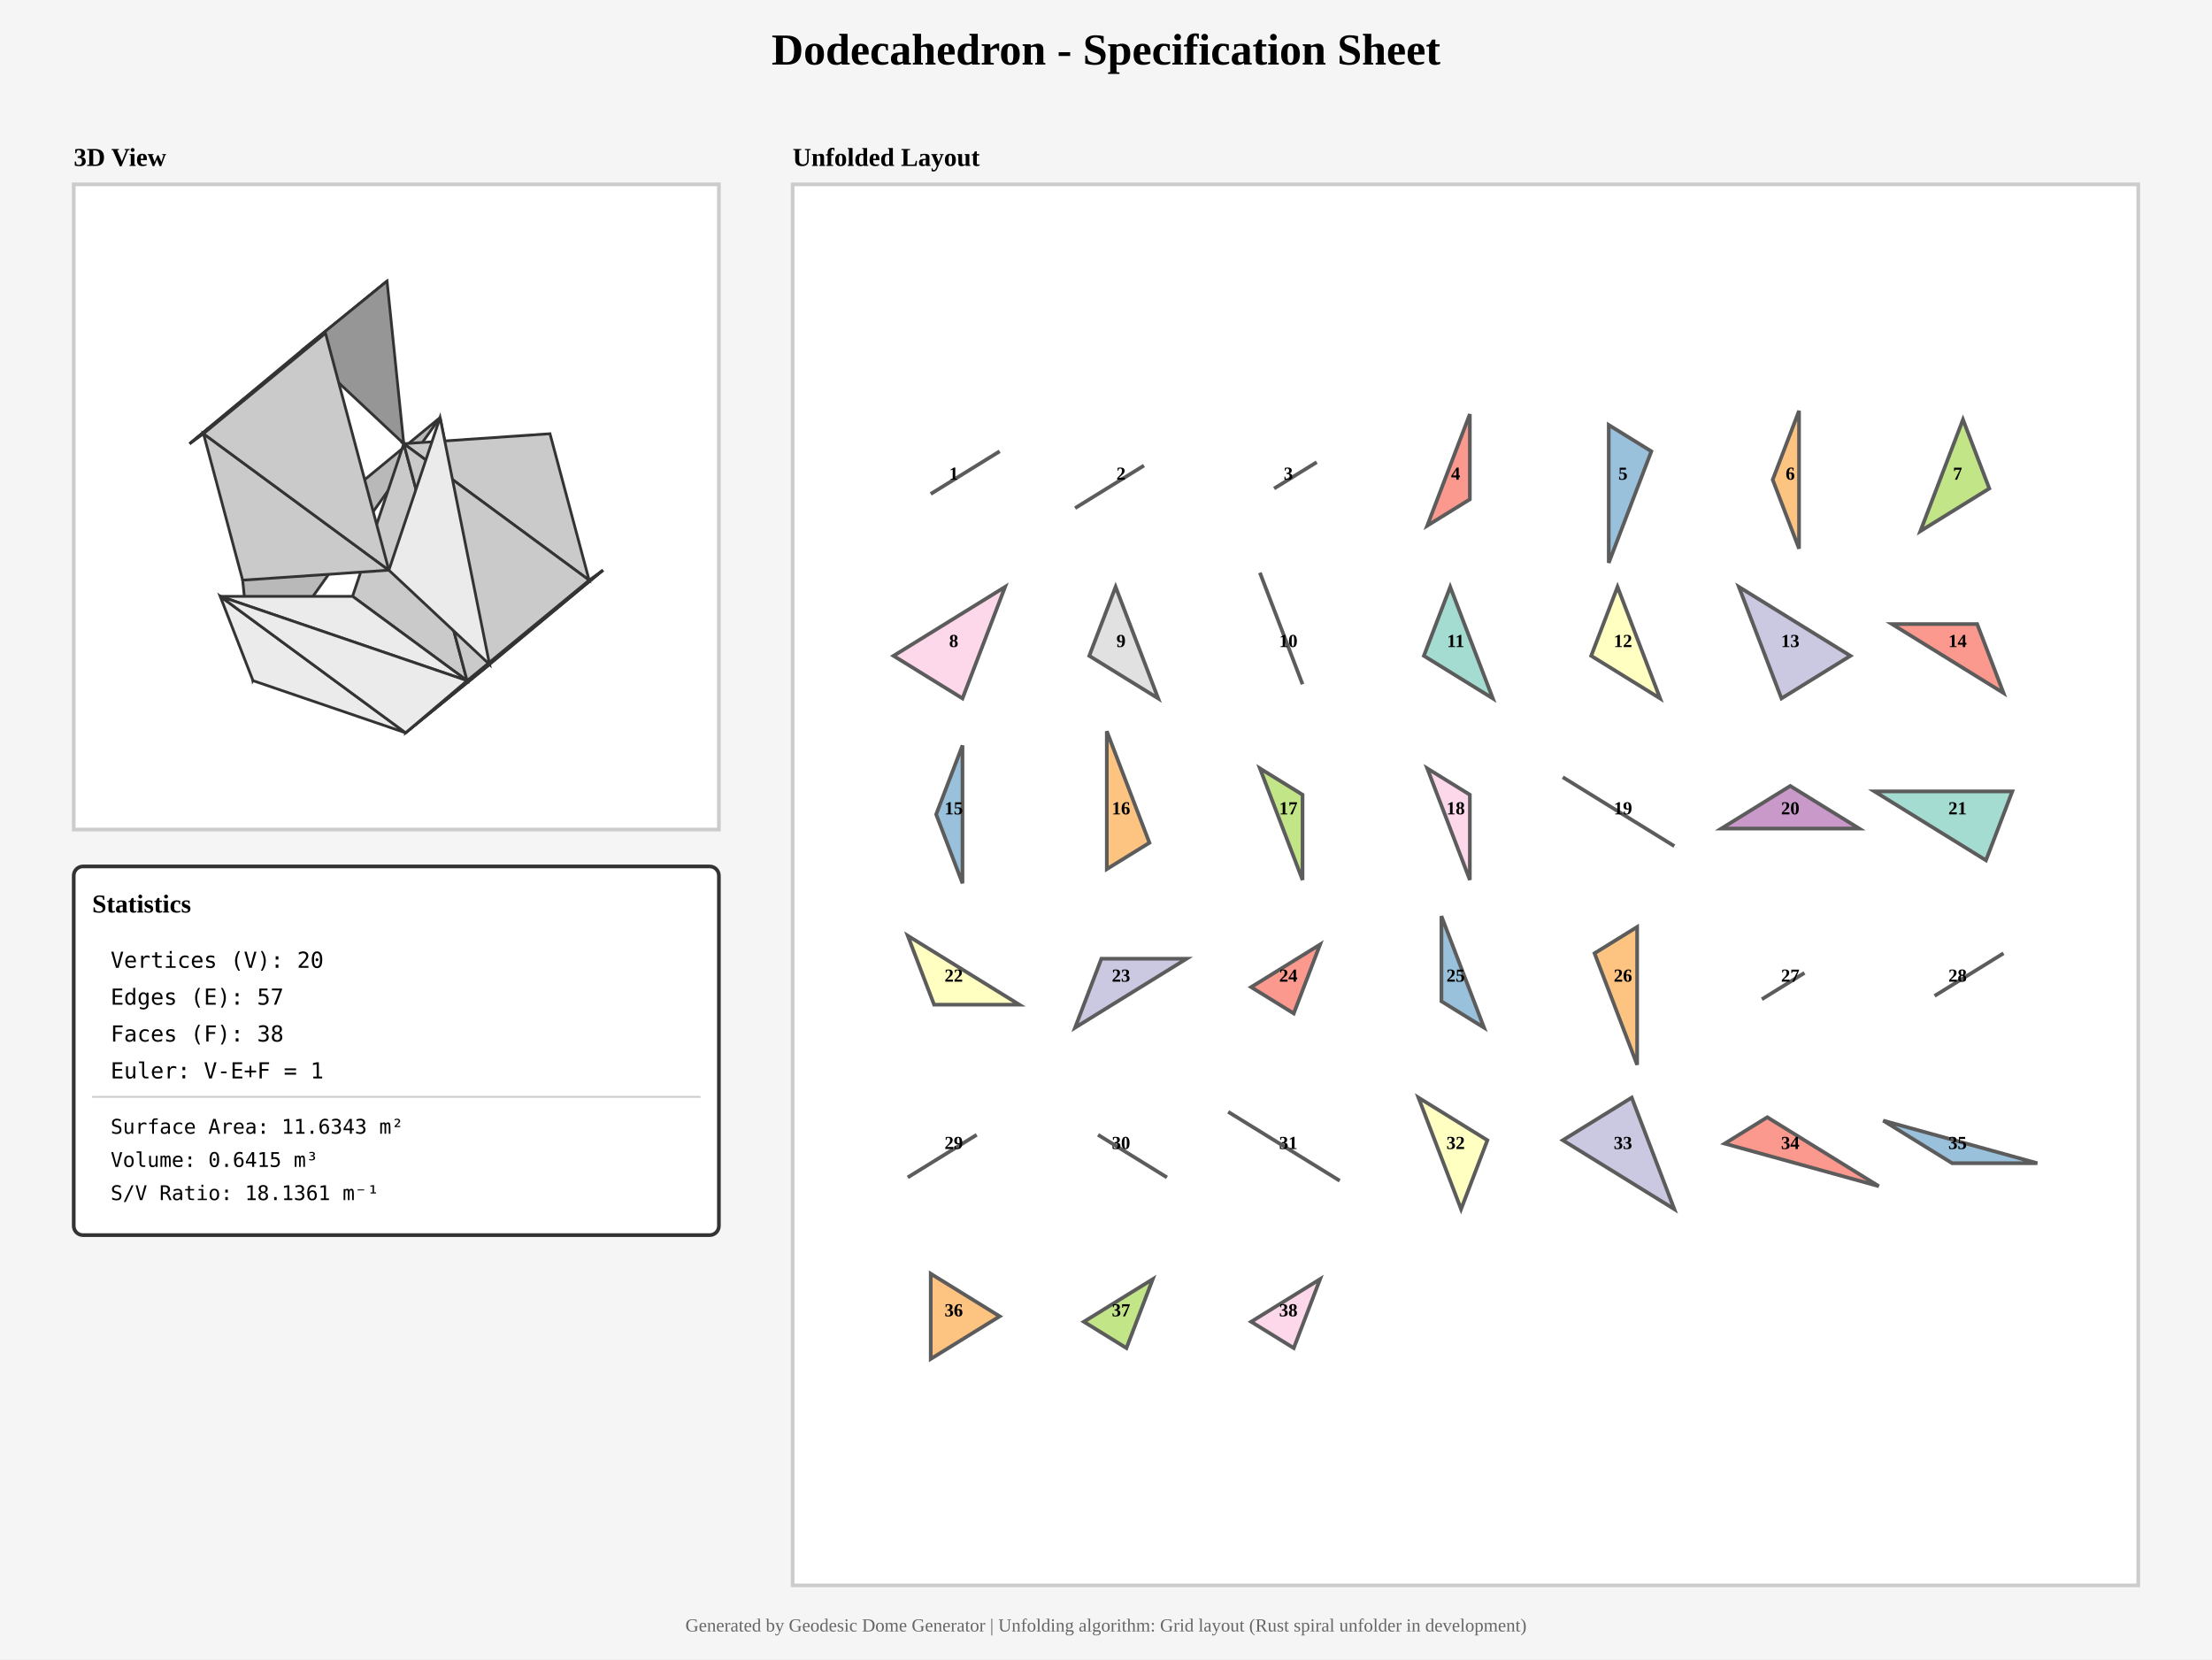
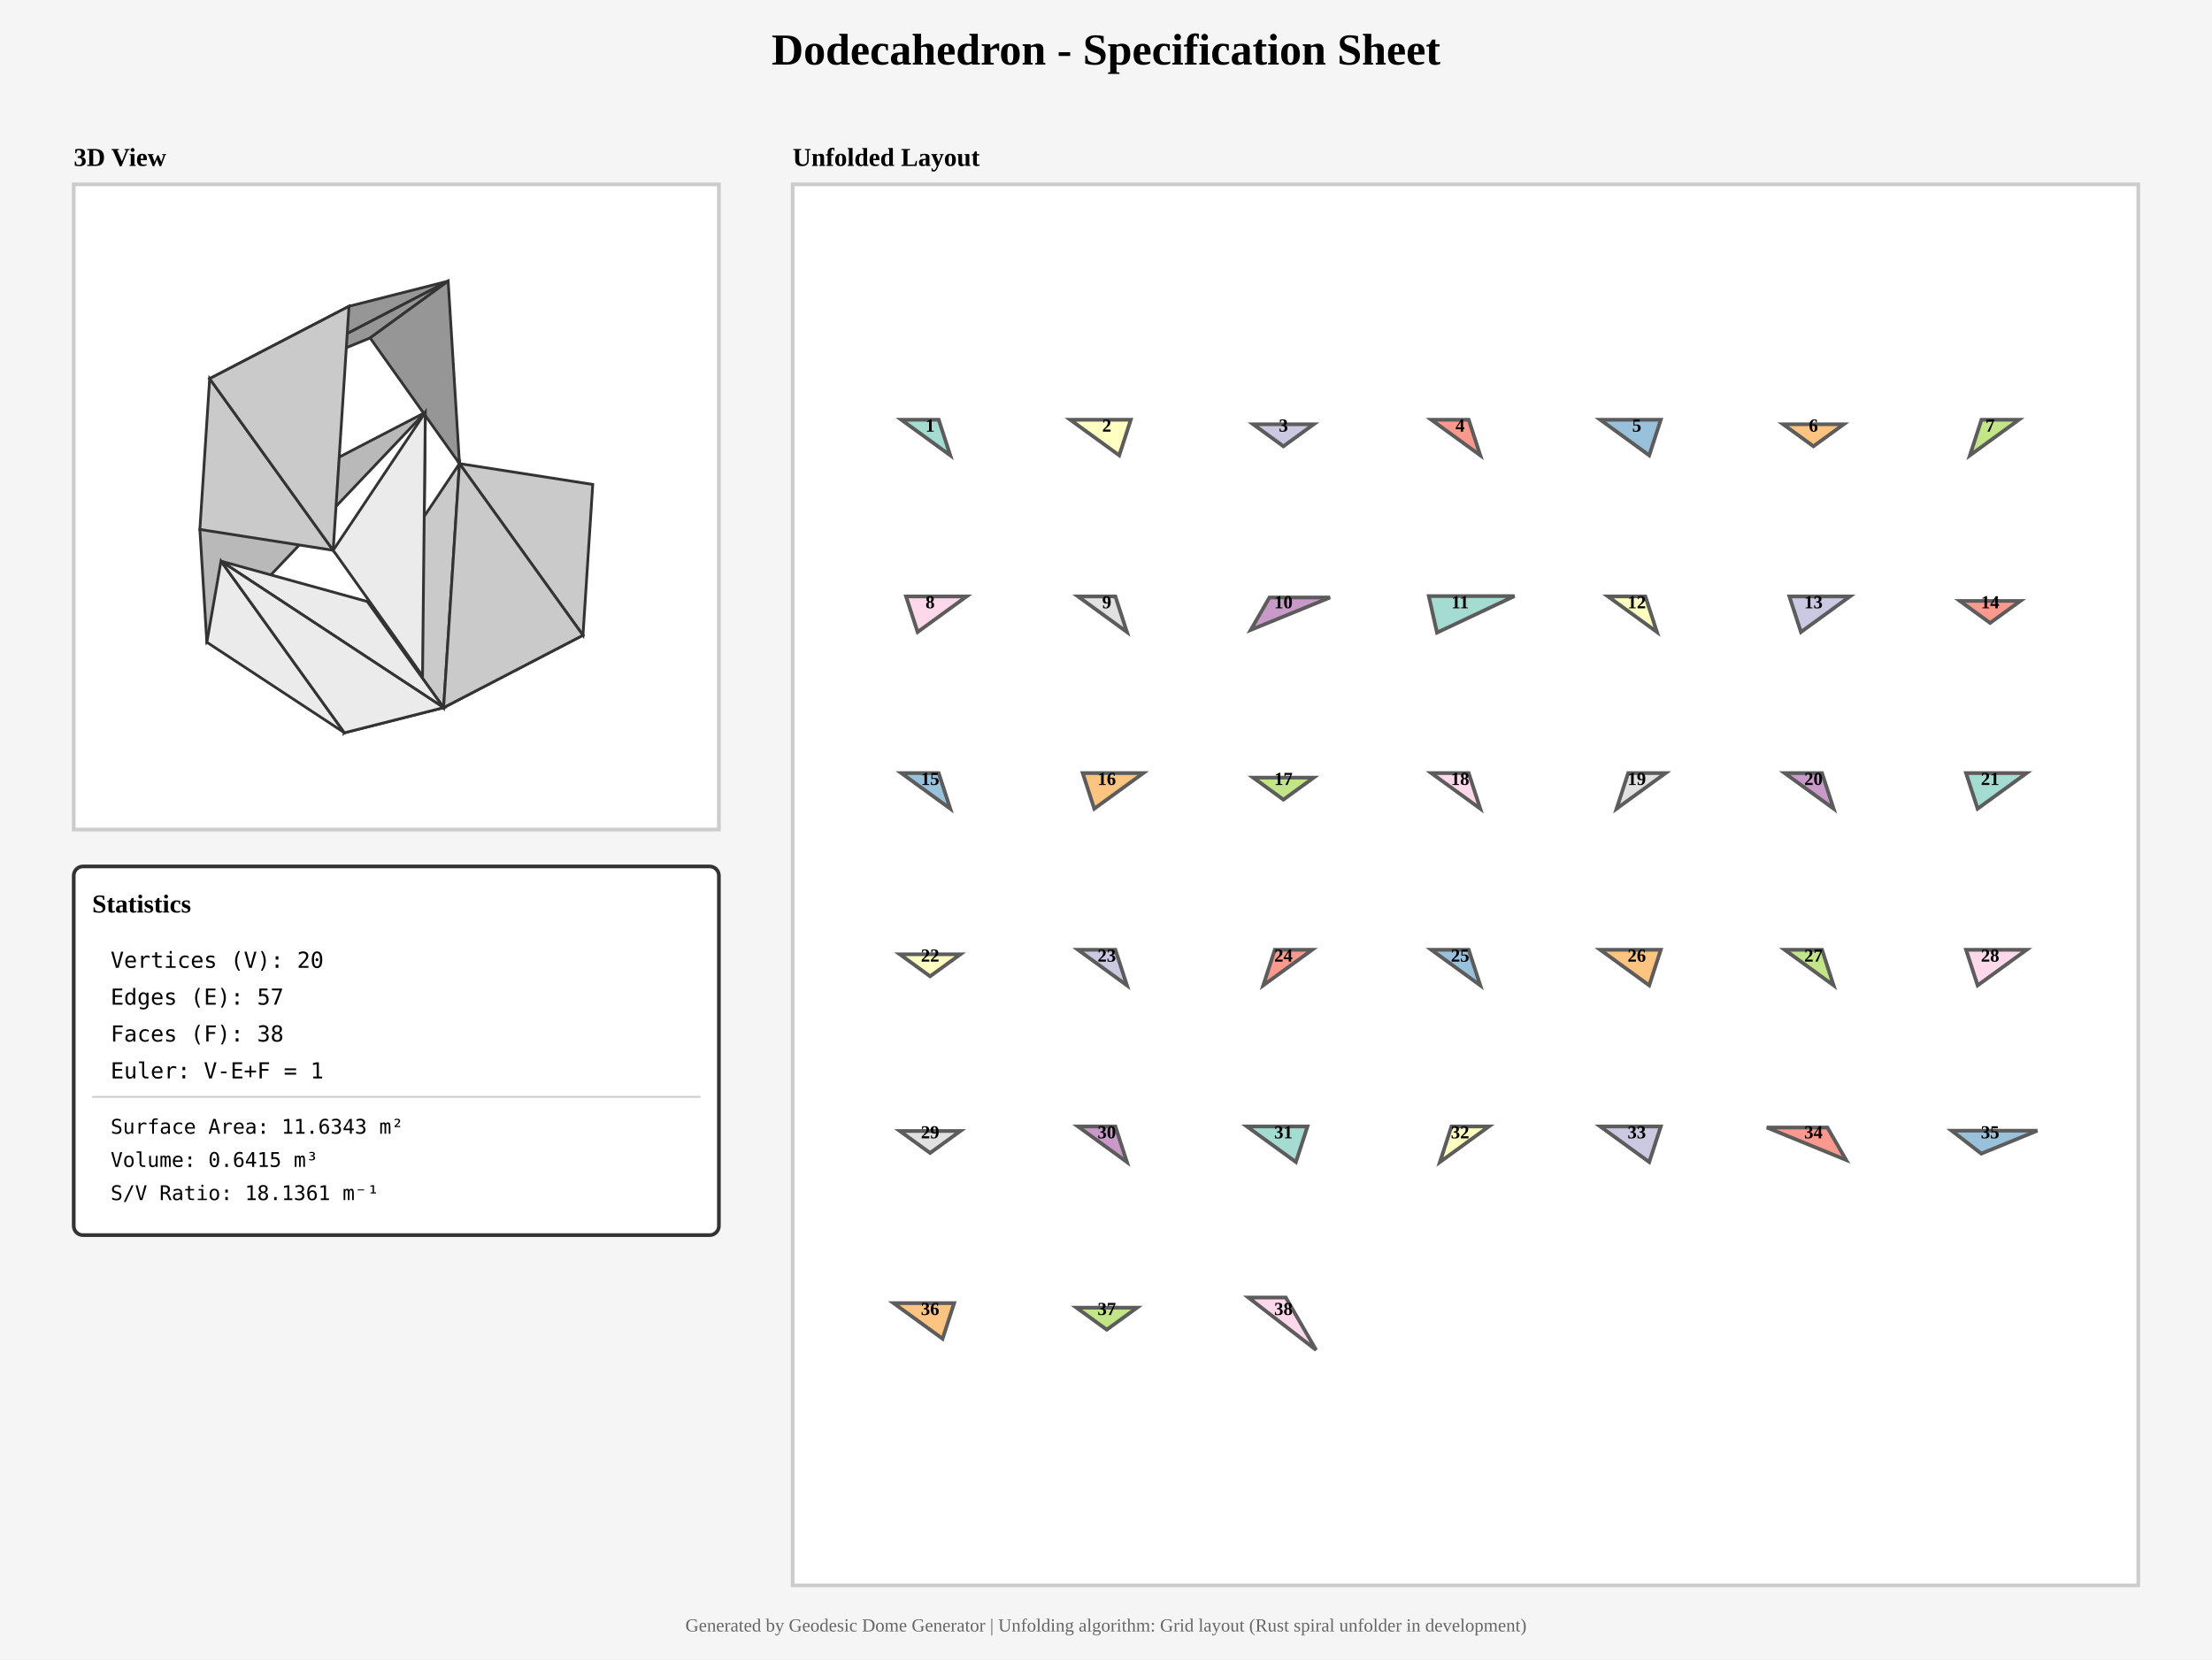
<svg xmlns="http://www.w3.org/2000/svg" width="1200" height="900">
  <rect width="1200" height="900" fill="#f5f5f5" />
  <text x="600.0" y="35" text-anchor="middle" font-size="24" font-weight="bold">Dodecahedron - Specification Sheet</text>
  <text x="40" y="90" font-size="14" font-weight="bold">3D View</text>
  <text x="430" y="90" font-size="14" font-weight="bold">Unfolded Layout</text>
  <rect x="40" y="100" width="350" height="350" fill="white" stroke="#ccc" stroke-width="2" />
-   <polygon points="327.13,309.30 265.59,360.46 220.03,397.50" fill="rgb(150,150,150)" stroke="#333" stroke-width="1.5" />
-   <polygon points="327.13,309.30 220.03,397.50 253.41,369.23" fill="rgb(150,150,150)" stroke="#333" stroke-width="1.5" />
-   <polygon points="327.13,309.30 253.41,369.23 319.60,314.72" fill="rgb(150,150,150)" stroke="#333" stroke-width="1.5" />
-   <polygon points="265.59,360.46 238.74,226.51 220.03,397.50" fill="rgb(150,150,150)" stroke="#333" stroke-width="1.5" />
-   <polygon points="176.59,180.77 110.40,235.28 102.87,240.70" fill="rgb(150,150,150)" stroke="#333" stroke-width="1.5" />
-   <polygon points="176.59,180.77 102.87,240.70 209.97,152.50" fill="rgb(150,150,150)" stroke="#333" stroke-width="1.5" />
-   <polygon points="209.97,152.50 102.87,240.70 164.41,189.54" fill="rgb(150,150,150)" stroke="#333" stroke-width="1.5" />
-   <polygon points="209.97,152.50 164.41,189.54 219.04,240.70" fill="rgb(150,150,150)" stroke="#333" stroke-width="1.5" />
-   <polygon points="137.25,369.23 131.64,314.72 238.74,226.51" fill="rgb(185,185,185)" stroke="#333" stroke-width="1.5" />
-   <polygon points="253.41,369.23 191.26,323.49 219.04,240.70" fill="rgb(202,202,202)" stroke="#333" stroke-width="1.5" />
-   <polygon points="210.96,309.30 131.64,314.72 110.40,235.28" fill="rgb(202,202,202)" stroke="#333" stroke-width="1.5" />
-   <polygon points="319.60,314.72 219.04,240.70 298.36,235.28" fill="rgb(202,202,202)" stroke="#333" stroke-width="1.5" />
-   <polygon points="253.41,369.23 219.04,240.70 319.60,314.72" fill="rgb(202,202,202)" stroke="#333" stroke-width="1.5" />
-   <polygon points="210.96,309.30 110.40,235.28 176.59,180.77" fill="rgb(202,202,202)" stroke="#333" stroke-width="1.5" />
-   <polygon points="253.41,369.23 119.46,323.49 191.26,323.49" fill="rgb(235,235,235)" stroke="#333" stroke-width="1.5" />
-   <polygon points="265.59,360.46 210.96,309.30 238.74,226.51" fill="rgb(235,235,235)" stroke="#333" stroke-width="1.5" />
-   <polygon points="220.03,397.50 137.25,369.23 119.46,323.49" fill="rgb(235,235,235)" stroke="#333" stroke-width="1.5" />
-   <polygon points="220.03,397.50 119.46,323.49 253.41,369.23" fill="rgb(235,235,235)" stroke="#333" stroke-width="1.5" />
+   <polygon points="309.18,333.98 229.22,366.67 186.87,397.50" fill="rgb(150,150,150)" stroke="#333" stroke-width="1.5" />
+   <polygon points="309.18,333.98 186.87,397.50 240.66,383.86" fill="rgb(150,150,150)" stroke="#333" stroke-width="1.5" />
+   <polygon points="309.18,333.98 240.66,383.86 316.26,344.60" fill="rgb(150,150,150)" stroke="#333" stroke-width="1.5" />
+   <polygon points="229.22,366.67 230.74,223.69 186.87,397.50" fill="rgb(150,150,150)" stroke="#333" stroke-width="1.5" />
+   <polygon points="189.34,166.14 113.74,205.40 120.82,216.02" fill="rgb(150,150,150)" stroke="#333" stroke-width="1.5" />
+   <polygon points="189.34,166.14 120.82,216.02 243.13,152.50" fill="rgb(150,150,150)" stroke="#333" stroke-width="1.5" />
+   <polygon points="243.13,152.50 120.82,216.02 200.78,183.33" fill="rgb(150,150,150)" stroke="#333" stroke-width="1.5" />
+   <polygon points="243.13,152.50 200.78,183.33 249.26,251.49" fill="rgb(150,150,150)" stroke="#333" stroke-width="1.5" />
+   <polygon points="112.22,348.39 108.43,287.21 230.74,223.69" fill="rgb(185,185,185)" stroke="#333" stroke-width="1.5" />
+   <polygon points="240.66,383.86 199.26,326.31 249.26,251.49" fill="rgb(202,202,202)" stroke="#333" stroke-width="1.5" />
+   <polygon points="180.74,298.51 108.43,287.21 113.74,205.40" fill="rgb(202,202,202)" stroke="#333" stroke-width="1.5" />
+   <polygon points="316.26,344.60 249.26,251.49 321.57,262.79" fill="rgb(202,202,202)" stroke="#333" stroke-width="1.5" />
+   <polygon points="240.66,383.86 249.26,251.49 316.26,344.60" fill="rgb(202,202,202)" stroke="#333" stroke-width="1.5" />
+   <polygon points="180.74,298.51 113.74,205.40 189.34,166.14" fill="rgb(202,202,202)" stroke="#333" stroke-width="1.5" />
+   <polygon points="240.66,383.86 119.88,304.39 199.26,326.31" fill="rgb(235,235,235)" stroke="#333" stroke-width="1.5" />
+   <polygon points="229.22,366.67 180.74,298.51 230.74,223.69" fill="rgb(235,235,235)" stroke="#333" stroke-width="1.5" />
+   <polygon points="186.87,397.50 112.22,348.39 119.88,304.39" fill="rgb(235,235,235)" stroke="#333" stroke-width="1.5" />
+   <polygon points="186.87,397.50 119.88,304.39 240.66,383.86" fill="rgb(235,235,235)" stroke="#333" stroke-width="1.5" />
  <rect x="40" y="470" width="350" height="200" fill="white" stroke="#333" stroke-width="2" rx="5" />
  <text x="50" y="495" font-size="14" font-weight="bold">Statistics</text>
  <text x="60" y="525" font-size="12" font-family="monospace">
    <tspan x="60" dy="0">Vertices (V): 20</tspan>
    <tspan x="60" dy="20">Edges (E): 57</tspan>
    <tspan x="60" dy="20">Faces (F): 38</tspan>
    <tspan x="60" dy="20">Euler: V-E+F = 1</tspan>
  </text>
  <line x1="50" y1="595" x2="380" y2="595" stroke="#ccc" stroke-width="1" />
  <text x="60" y="615" font-size="11" font-family="monospace">
    <tspan x="60" dy="0">Surface Area: 11.6343 m²</tspan>
    <tspan x="60" dy="18">Volume: 0.6415 m³</tspan>
    <tspan x="60" dy="18">S/V Ratio: 18.1361 m⁻¹</tspan>
  </text>
  <rect x="430" y="100" width="730" height="760" fill="white" stroke="#ccc" stroke-width="2" />
-   <polygon points="542.32,244.82 504.92,267.94 504.92,267.94" fill="#8dd3c7" stroke="#333" stroke-width="2" opacity="0.8" />
-   <text x="517.39" y="260.23" text-anchor="middle" font-size="10" font-weight="bold">1</text>
-   <polygon points="620.61,252.53 583.22,275.64 620.61,252.53" fill="#ffffb3" stroke="#333" stroke-width="2" opacity="0.8" />
-   <text x="608.15" y="260.23" text-anchor="middle" font-size="10" font-weight="bold">2</text>
-   <polygon points="691.21,264.99 691.21,264.99 714.32,250.71" fill="#bebada" stroke="#333" stroke-width="2" opacity="0.8" />
-   <text x="698.91" y="260.23" text-anchor="middle" font-size="10" font-weight="bold">3</text>
-   <polygon points="774.27,285.16 797.38,270.88 797.38,224.65" fill="#fb8072" stroke="#333" stroke-width="2" opacity="0.8" />
-   <text x="789.68" y="260.23" text-anchor="middle" font-size="10" font-weight="bold">4</text>
-   <polygon points="872.74,305.33 895.85,244.82 872.74,230.54" fill="#80b1d3" stroke="#333" stroke-width="2" opacity="0.8" />
-   <text x="880.44" y="260.23" text-anchor="middle" font-size="10" font-weight="bold">5</text>
-   <polygon points="975.97,297.63 975.97,222.84 961.68,260.23" fill="#fdb462" stroke="#333" stroke-width="2" opacity="0.8" />
-   <text x="971.20" y="260.23" text-anchor="middle" font-size="10" font-weight="bold">6</text>
-   <polygon points="1079.19,264.99 1064.91,227.60 1041.80,288.11" fill="#b3de69" stroke="#333" stroke-width="2" opacity="0.8" />
-   <text x="1061.97" y="260.23" text-anchor="middle" font-size="10" font-weight="bold">7</text>
-   <polygon points="522.15,378.87 545.26,318.36 484.75,355.76" fill="#fccde5" stroke="#333" stroke-width="2" opacity="0.8" />
-   <text x="517.39" y="351.00" text-anchor="middle" font-size="10" font-weight="bold">8</text>
-   <polygon points="628.32,378.87 590.92,355.76 605.21,318.36" fill="#d9d9d9" stroke="#333" stroke-width="2" opacity="0.8" />
-   <text x="608.15" y="351.00" text-anchor="middle" font-size="10" font-weight="bold">9</text>
-   <polygon points="706.62,371.17 683.50,310.66 706.62,371.17" fill="#bc80bd" stroke="#333" stroke-width="2" opacity="0.8" />
-   <text x="698.91" y="351.00" text-anchor="middle" font-size="10" font-weight="bold">10</text>
-   <polygon points="809.85,378.87 786.73,318.36 772.45,355.76" fill="#8dd3c7" stroke="#333" stroke-width="2" opacity="0.8" />
-   <text x="789.68" y="351.00" text-anchor="middle" font-size="10" font-weight="bold">11</text>
-   <polygon points="900.61,378.87 863.21,355.76 877.50,318.36" fill="#ffffb3" stroke="#333" stroke-width="2" opacity="0.8" />
-   <text x="880.44" y="351.00" text-anchor="middle" font-size="10" font-weight="bold">12</text>
-   <polygon points="966.44,378.87 943.33,318.36 1003.84,355.76" fill="#bebada" stroke="#333" stroke-width="2" opacity="0.8" />
-   <text x="971.20" y="351.00" text-anchor="middle" font-size="10" font-weight="bold">13</text>
-   <polygon points="1086.90,375.93 1026.39,338.53 1072.61,338.53" fill="#fb8072" stroke="#333" stroke-width="2" opacity="0.8" />
-   <text x="1061.97" y="351.00" text-anchor="middle" font-size="10" font-weight="bold">14</text>
-   <polygon points="522.15,479.16 507.86,441.76 522.15,404.36" fill="#80b1d3" stroke="#333" stroke-width="2" opacity="0.8" />
-   <text x="517.39" y="441.76" text-anchor="middle" font-size="10" font-weight="bold">15</text>
-   <polygon points="600.44,471.45 600.44,396.66 623.56,457.17" fill="#fdb462" stroke="#333" stroke-width="2" opacity="0.8" />
-   <text x="608.15" y="441.76" text-anchor="middle" font-size="10" font-weight="bold">16</text>
-   <polygon points="706.62,477.34 683.50,416.83 706.62,431.11" fill="#b3de69" stroke="#333" stroke-width="2" opacity="0.8" />
-   <text x="698.91" y="441.76" text-anchor="middle" font-size="10" font-weight="bold">17</text>
-   <polygon points="797.38,477.34 797.38,431.11 774.27,416.83" fill="#fccde5" stroke="#333" stroke-width="2" opacity="0.8" />
-   <text x="789.68" y="441.76" text-anchor="middle" font-size="10" font-weight="bold">18</text>
-   <polygon points="885.20,444.70 908.31,458.99 847.81,421.59" fill="#d9d9d9" stroke="#333" stroke-width="2" opacity="0.8" />
-   <text x="880.44" y="441.76" text-anchor="middle" font-size="10" font-weight="bold">19</text>
-   <polygon points="1008.60,449.46 971.20,426.35 933.81,449.46" fill="#bc80bd" stroke="#333" stroke-width="2" opacity="0.8" />
-   <text x="971.20" y="441.76" text-anchor="middle" font-size="10" font-weight="bold">20</text>
-   <polygon points="1091.66,429.29 1016.87,429.29 1077.38,466.69" fill="#8dd3c7" stroke="#333" stroke-width="2" opacity="0.8" />
-   <text x="1061.97" y="441.76" text-anchor="middle" font-size="10" font-weight="bold">21</text>
-   <polygon points="552.96,544.99 492.45,507.59 506.74,544.99" fill="#ffffb3" stroke="#333" stroke-width="2" opacity="0.8" />
-   <text x="517.39" y="532.52" text-anchor="middle" font-size="10" font-weight="bold">22</text>
-   <polygon points="643.73,520.06 597.50,520.06 583.22,557.46" fill="#bebada" stroke="#333" stroke-width="2" opacity="0.8" />
-   <text x="608.15" y="532.52" text-anchor="middle" font-size="10" font-weight="bold">23</text>
-   <polygon points="701.86,549.75 716.14,512.35 678.74,535.47" fill="#fb8072" stroke="#333" stroke-width="2" opacity="0.8" />
-   <text x="698.91" y="532.52" text-anchor="middle" font-size="10" font-weight="bold">24</text>
-   <polygon points="805.08,557.46 781.97,543.17 781.97,496.95" fill="#80b1d3" stroke="#333" stroke-width="2" opacity="0.8" />
-   <text x="789.68" y="532.52" text-anchor="middle" font-size="10" font-weight="bold">25</text>
-   <polygon points="888.14,577.62 865.03,517.12 888.14,502.83" fill="#fdb462" stroke="#333" stroke-width="2" opacity="0.8" />
-   <text x="880.44" y="532.52" text-anchor="middle" font-size="10" font-weight="bold">26</text>
-   <polygon points="978.91,527.76 955.80,542.05 978.91,527.76" fill="#b3de69" stroke="#333" stroke-width="2" opacity="0.8" />
-   <text x="971.20" y="532.52" text-anchor="middle" font-size="10" font-weight="bold">27</text>
-   <polygon points="1049.50,540.23 1049.50,540.23 1086.90,517.12" fill="#fccde5" stroke="#333" stroke-width="2" opacity="0.8" />
-   <text x="1061.97" y="532.52" text-anchor="middle" font-size="10" font-weight="bold">28</text>
-   <polygon points="529.85,615.58 492.45,638.70 529.85,615.58" fill="#d9d9d9" stroke="#333" stroke-width="2" opacity="0.8" />
-   <text x="517.39" y="623.29" text-anchor="middle" font-size="10" font-weight="bold">29</text>
-   <polygon points="595.68,615.58 595.68,615.58 633.08,638.70" fill="#bc80bd" stroke="#333" stroke-width="2" opacity="0.8" />
-   <text x="608.15" y="623.29" text-anchor="middle" font-size="10" font-weight="bold">30</text>
-   <polygon points="666.28,603.12 703.67,626.23 726.79,640.51" fill="#8dd3c7" stroke="#333" stroke-width="2" opacity="0.8" />
-   <text x="698.91" y="623.29" text-anchor="middle" font-size="10" font-weight="bold">31</text>
-   <polygon points="806.90,618.53 769.51,595.41 792.62,655.92" fill="#ffffb3" stroke="#333" stroke-width="2" opacity="0.8" />
-   <text x="789.68" y="623.29" text-anchor="middle" font-size="10" font-weight="bold">32</text>
-   <polygon points="908.31,655.92 885.20,595.41 847.81,618.53" fill="#bebada" stroke="#333" stroke-width="2" opacity="0.8" />
-   <text x="880.44" y="623.29" text-anchor="middle" font-size="10" font-weight="bold">33</text>
-   <polygon points="1019.25,643.46 958.74,606.06 935.63,620.35" fill="#fb8072" stroke="#333" stroke-width="2" opacity="0.8" />
-   <text x="971.20" y="623.29" text-anchor="middle" font-size="10" font-weight="bold">34</text>
-   <polygon points="1105.25,630.99 1021.63,607.88 1059.03,630.99" fill="#80b1d3" stroke="#333" stroke-width="2" opacity="0.8" />
-   <text x="1061.97" y="623.29" text-anchor="middle" font-size="10" font-weight="bold">35</text>
-   <polygon points="542.32,714.05 504.92,690.94 504.92,737.16" fill="#fdb462" stroke="#333" stroke-width="2" opacity="0.8" />
-   <text x="517.39" y="714.05" text-anchor="middle" font-size="10" font-weight="bold">36</text>
-   <polygon points="625.38,693.88 587.98,716.99 611.09,731.28" fill="#b3de69" stroke="#333" stroke-width="2" opacity="0.8" />
-   <text x="608.15" y="714.05" text-anchor="middle" font-size="10" font-weight="bold">37</text>
-   <polygon points="701.86,731.28 678.74,716.99 716.14,693.88" fill="#fccde5" stroke="#333" stroke-width="2" opacity="0.8" />
-   <text x="698.91" y="714.05" text-anchor="middle" font-size="10" font-weight="bold">38</text>
+   <polygon points="488.93,227.69 509.25,227.69 515.52,247.01" fill="#8dd3c7" stroke="#333" stroke-width="2" opacity="0.8" />
+   <text x="504.57" y="234.13" text-anchor="middle" font-size="10" font-weight="bold">1</text>
+   <polygon points="580.59,227.69 613.46,227.69 607.18,247.01" fill="#ffffb3" stroke="#333" stroke-width="2" opacity="0.8" />
+   <text x="600.41" y="234.13" text-anchor="middle" font-size="10" font-weight="bold">2</text>
+   <polygon points="679.82,230.15 712.68,230.15 696.25,242.09" fill="#bebada" stroke="#333" stroke-width="2" opacity="0.8" />
+   <text x="696.25" y="234.13" text-anchor="middle" font-size="10" font-weight="bold">3</text>
+   <polygon points="776.46,227.69 796.77,227.69 803.05,247.01" fill="#fb8072" stroke="#333" stroke-width="2" opacity="0.8" />
+   <text x="792.09" y="234.13" text-anchor="middle" font-size="10" font-weight="bold">4</text>
+   <polygon points="868.12,227.69 900.98,227.69 894.70,247.01" fill="#80b1d3" stroke="#333" stroke-width="2" opacity="0.8" />
+   <text x="887.93" y="234.13" text-anchor="middle" font-size="10" font-weight="bold">5</text>
+   <polygon points="967.34,230.15 1000.21,230.15 983.78,242.09" fill="#fdb462" stroke="#333" stroke-width="2" opacity="0.8" />
+   <text x="983.78" y="234.13" text-anchor="middle" font-size="10" font-weight="bold">6</text>
+   <polygon points="1074.94,227.69 1095.25,227.69 1068.66,247.01" fill="#b3de69" stroke="#333" stroke-width="2" opacity="0.8" />
+   <text x="1079.62" y="234.13" text-anchor="middle" font-size="10" font-weight="bold">7</text>
+   <polygon points="491.52,323.53 524.38,323.53 497.80,342.85" fill="#fccde5" stroke="#333" stroke-width="2" opacity="0.8" />
+   <text x="504.57" y="329.97" text-anchor="middle" font-size="10" font-weight="bold">8</text>
+   <polygon points="584.78,323.53 605.09,323.53 611.36,342.85" fill="#d9d9d9" stroke="#333" stroke-width="2" opacity="0.8" />
+   <text x="600.41" y="329.97" text-anchor="middle" font-size="10" font-weight="bold">9</text>
+   <polygon points="688.68,324.11 721.55,324.11 678.53,341.70" fill="#bc80bd" stroke="#333" stroke-width="2" opacity="0.8" />
+   <text x="696.25" y="329.97" text-anchor="middle" font-size="10" font-weight="bold">10</text>
+   <polygon points="775.12,323.36 821.60,323.36 779.56,343.18" fill="#8dd3c7" stroke="#333" stroke-width="2" opacity="0.8" />
+   <text x="792.09" y="329.97" text-anchor="middle" font-size="10" font-weight="bold">11</text>
+   <polygon points="872.30,323.53 892.61,323.53 898.89,342.85" fill="#ffffb3" stroke="#333" stroke-width="2" opacity="0.8" />
+   <text x="887.93" y="329.97" text-anchor="middle" font-size="10" font-weight="bold">12</text>
+   <polygon points="970.73,323.53 1003.59,323.53 977.01,342.85" fill="#bebada" stroke="#333" stroke-width="2" opacity="0.8" />
+   <text x="983.78" y="329.97" text-anchor="middle" font-size="10" font-weight="bold">13</text>
+   <polygon points="1063.19,325.99 1096.05,325.99 1079.62,337.93" fill="#fb8072" stroke="#333" stroke-width="2" opacity="0.8" />
+   <text x="1079.62" y="329.97" text-anchor="middle" font-size="10" font-weight="bold">14</text>
+   <polygon points="488.93,419.37 509.25,419.37 515.52,438.69" fill="#80b1d3" stroke="#333" stroke-width="2" opacity="0.8" />
+   <text x="504.57" y="425.81" text-anchor="middle" font-size="10" font-weight="bold">15</text>
+   <polygon points="587.36,419.37 620.23,419.37 593.64,438.69" fill="#fdb462" stroke="#333" stroke-width="2" opacity="0.8" />
+   <text x="600.41" y="425.81" text-anchor="middle" font-size="10" font-weight="bold">16</text>
+   <polygon points="679.82,421.83 712.68,421.83 696.25,433.77" fill="#b3de69" stroke="#333" stroke-width="2" opacity="0.8" />
+   <text x="696.25" y="425.81" text-anchor="middle" font-size="10" font-weight="bold">17</text>
+   <polygon points="776.46,419.37 796.77,419.37 803.05,438.69" fill="#fccde5" stroke="#333" stroke-width="2" opacity="0.8" />
+   <text x="792.09" y="425.81" text-anchor="middle" font-size="10" font-weight="bold">18</text>
+   <polygon points="883.26,419.37 903.57,419.37 876.98,438.69" fill="#d9d9d9" stroke="#333" stroke-width="2" opacity="0.8" />
+   <text x="887.93" y="425.81" text-anchor="middle" font-size="10" font-weight="bold">19</text>
+   <polygon points="968.14,419.37 988.45,419.37 994.73,438.69" fill="#bc80bd" stroke="#333" stroke-width="2" opacity="0.8" />
+   <text x="983.78" y="425.81" text-anchor="middle" font-size="10" font-weight="bold">20</text>
+   <polygon points="1066.57,419.37 1099.44,419.37 1072.85,438.69" fill="#8dd3c7" stroke="#333" stroke-width="2" opacity="0.8" />
+   <text x="1079.62" y="425.81" text-anchor="middle" font-size="10" font-weight="bold">21</text>
+   <polygon points="488.14,517.67 521.00,517.67 504.57,529.61" fill="#ffffb3" stroke="#333" stroke-width="2" opacity="0.8" />
+   <text x="504.57" y="521.65" text-anchor="middle" font-size="10" font-weight="bold">22</text>
+   <polygon points="584.78,515.21 605.09,515.21 611.36,534.53" fill="#bebada" stroke="#333" stroke-width="2" opacity="0.8" />
+   <text x="600.41" y="521.65" text-anchor="middle" font-size="10" font-weight="bold">23</text>
+   <polygon points="691.57,515.21 711.88,515.21 685.30,534.53" fill="#fb8072" stroke="#333" stroke-width="2" opacity="0.8" />
+   <text x="696.25" y="521.65" text-anchor="middle" font-size="10" font-weight="bold">24</text>
+   <polygon points="776.46,515.21 796.77,515.21 803.05,534.53" fill="#80b1d3" stroke="#333" stroke-width="2" opacity="0.8" />
+   <text x="792.09" y="521.65" text-anchor="middle" font-size="10" font-weight="bold">25</text>
+   <polygon points="868.12,515.21 900.98,515.21 894.70,534.53" fill="#fdb462" stroke="#333" stroke-width="2" opacity="0.8" />
+   <text x="887.93" y="521.65" text-anchor="middle" font-size="10" font-weight="bold">26</text>
+   <polygon points="968.14,515.21 988.45,515.21 994.73,534.53" fill="#b3de69" stroke="#333" stroke-width="2" opacity="0.8" />
+   <text x="983.78" y="521.65" text-anchor="middle" font-size="10" font-weight="bold">27</text>
+   <polygon points="1066.57,515.21 1099.44,515.21 1072.85,534.53" fill="#fccde5" stroke="#333" stroke-width="2" opacity="0.8" />
+   <text x="1079.62" y="521.65" text-anchor="middle" font-size="10" font-weight="bold">28</text>
+   <polygon points="488.14,613.52 521.00,613.52 504.57,625.45" fill="#d9d9d9" stroke="#333" stroke-width="2" opacity="0.8" />
+   <text x="504.57" y="617.50" text-anchor="middle" font-size="10" font-weight="bold">29</text>
+   <polygon points="584.78,611.06 605.09,611.06 611.36,630.37" fill="#bc80bd" stroke="#333" stroke-width="2" opacity="0.8" />
+   <text x="600.41" y="617.50" text-anchor="middle" font-size="10" font-weight="bold">30</text>
+   <polygon points="676.43,611.06 709.30,611.06 703.02,630.37" fill="#8dd3c7" stroke="#333" stroke-width="2" opacity="0.8" />
+   <text x="696.25" y="617.50" text-anchor="middle" font-size="10" font-weight="bold">31</text>
+   <polygon points="787.41,611.06 807.73,611.06 781.14,630.37" fill="#ffffb3" stroke="#333" stroke-width="2" opacity="0.8" />
+   <text x="792.09" y="617.50" text-anchor="middle" font-size="10" font-weight="bold">32</text>
+   <polygon points="868.12,611.06 900.98,611.06 894.70,630.37" fill="#bebada" stroke="#333" stroke-width="2" opacity="0.8" />
+   <text x="887.93" y="617.50" text-anchor="middle" font-size="10" font-weight="bold">33</text>
+   <polygon points="958.48,611.63 991.35,611.63 1001.50,629.22" fill="#fb8072" stroke="#333" stroke-width="2" opacity="0.8" />
+   <text x="983.78" y="617.50" text-anchor="middle" font-size="10" font-weight="bold">34</text>
+   <polygon points="1058.77,613.35 1105.25,613.35 1074.83,625.79" fill="#80b1d3" stroke="#333" stroke-width="2" opacity="0.8" />
+   <text x="1079.62" y="617.50" text-anchor="middle" font-size="10" font-weight="bold">35</text>
+   <polygon points="484.75,706.90 517.61,706.90 511.34,726.22" fill="#fdb462" stroke="#333" stroke-width="2" opacity="0.8" />
+   <text x="504.57" y="713.34" text-anchor="middle" font-size="10" font-weight="bold">36</text>
+   <polygon points="583.98,709.36 616.84,709.36 600.41,721.30" fill="#b3de69" stroke="#333" stroke-width="2" opacity="0.8" />
+   <text x="600.41" y="713.34" text-anchor="middle" font-size="10" font-weight="bold">37</text>
+   <polygon points="677.23,703.85 697.54,703.85 713.98,732.31" fill="#fccde5" stroke="#333" stroke-width="2" opacity="0.8" />
+   <text x="696.25" y="713.34" text-anchor="middle" font-size="10" font-weight="bold">38</text>
  <text x="600.0" y="885" text-anchor="middle" font-size="10" fill="#666">
Generated by Geodesic Dome Generator | Unfolding algorithm: Grid layout (Rust spiral unfolder in development)
</text>
</svg>
